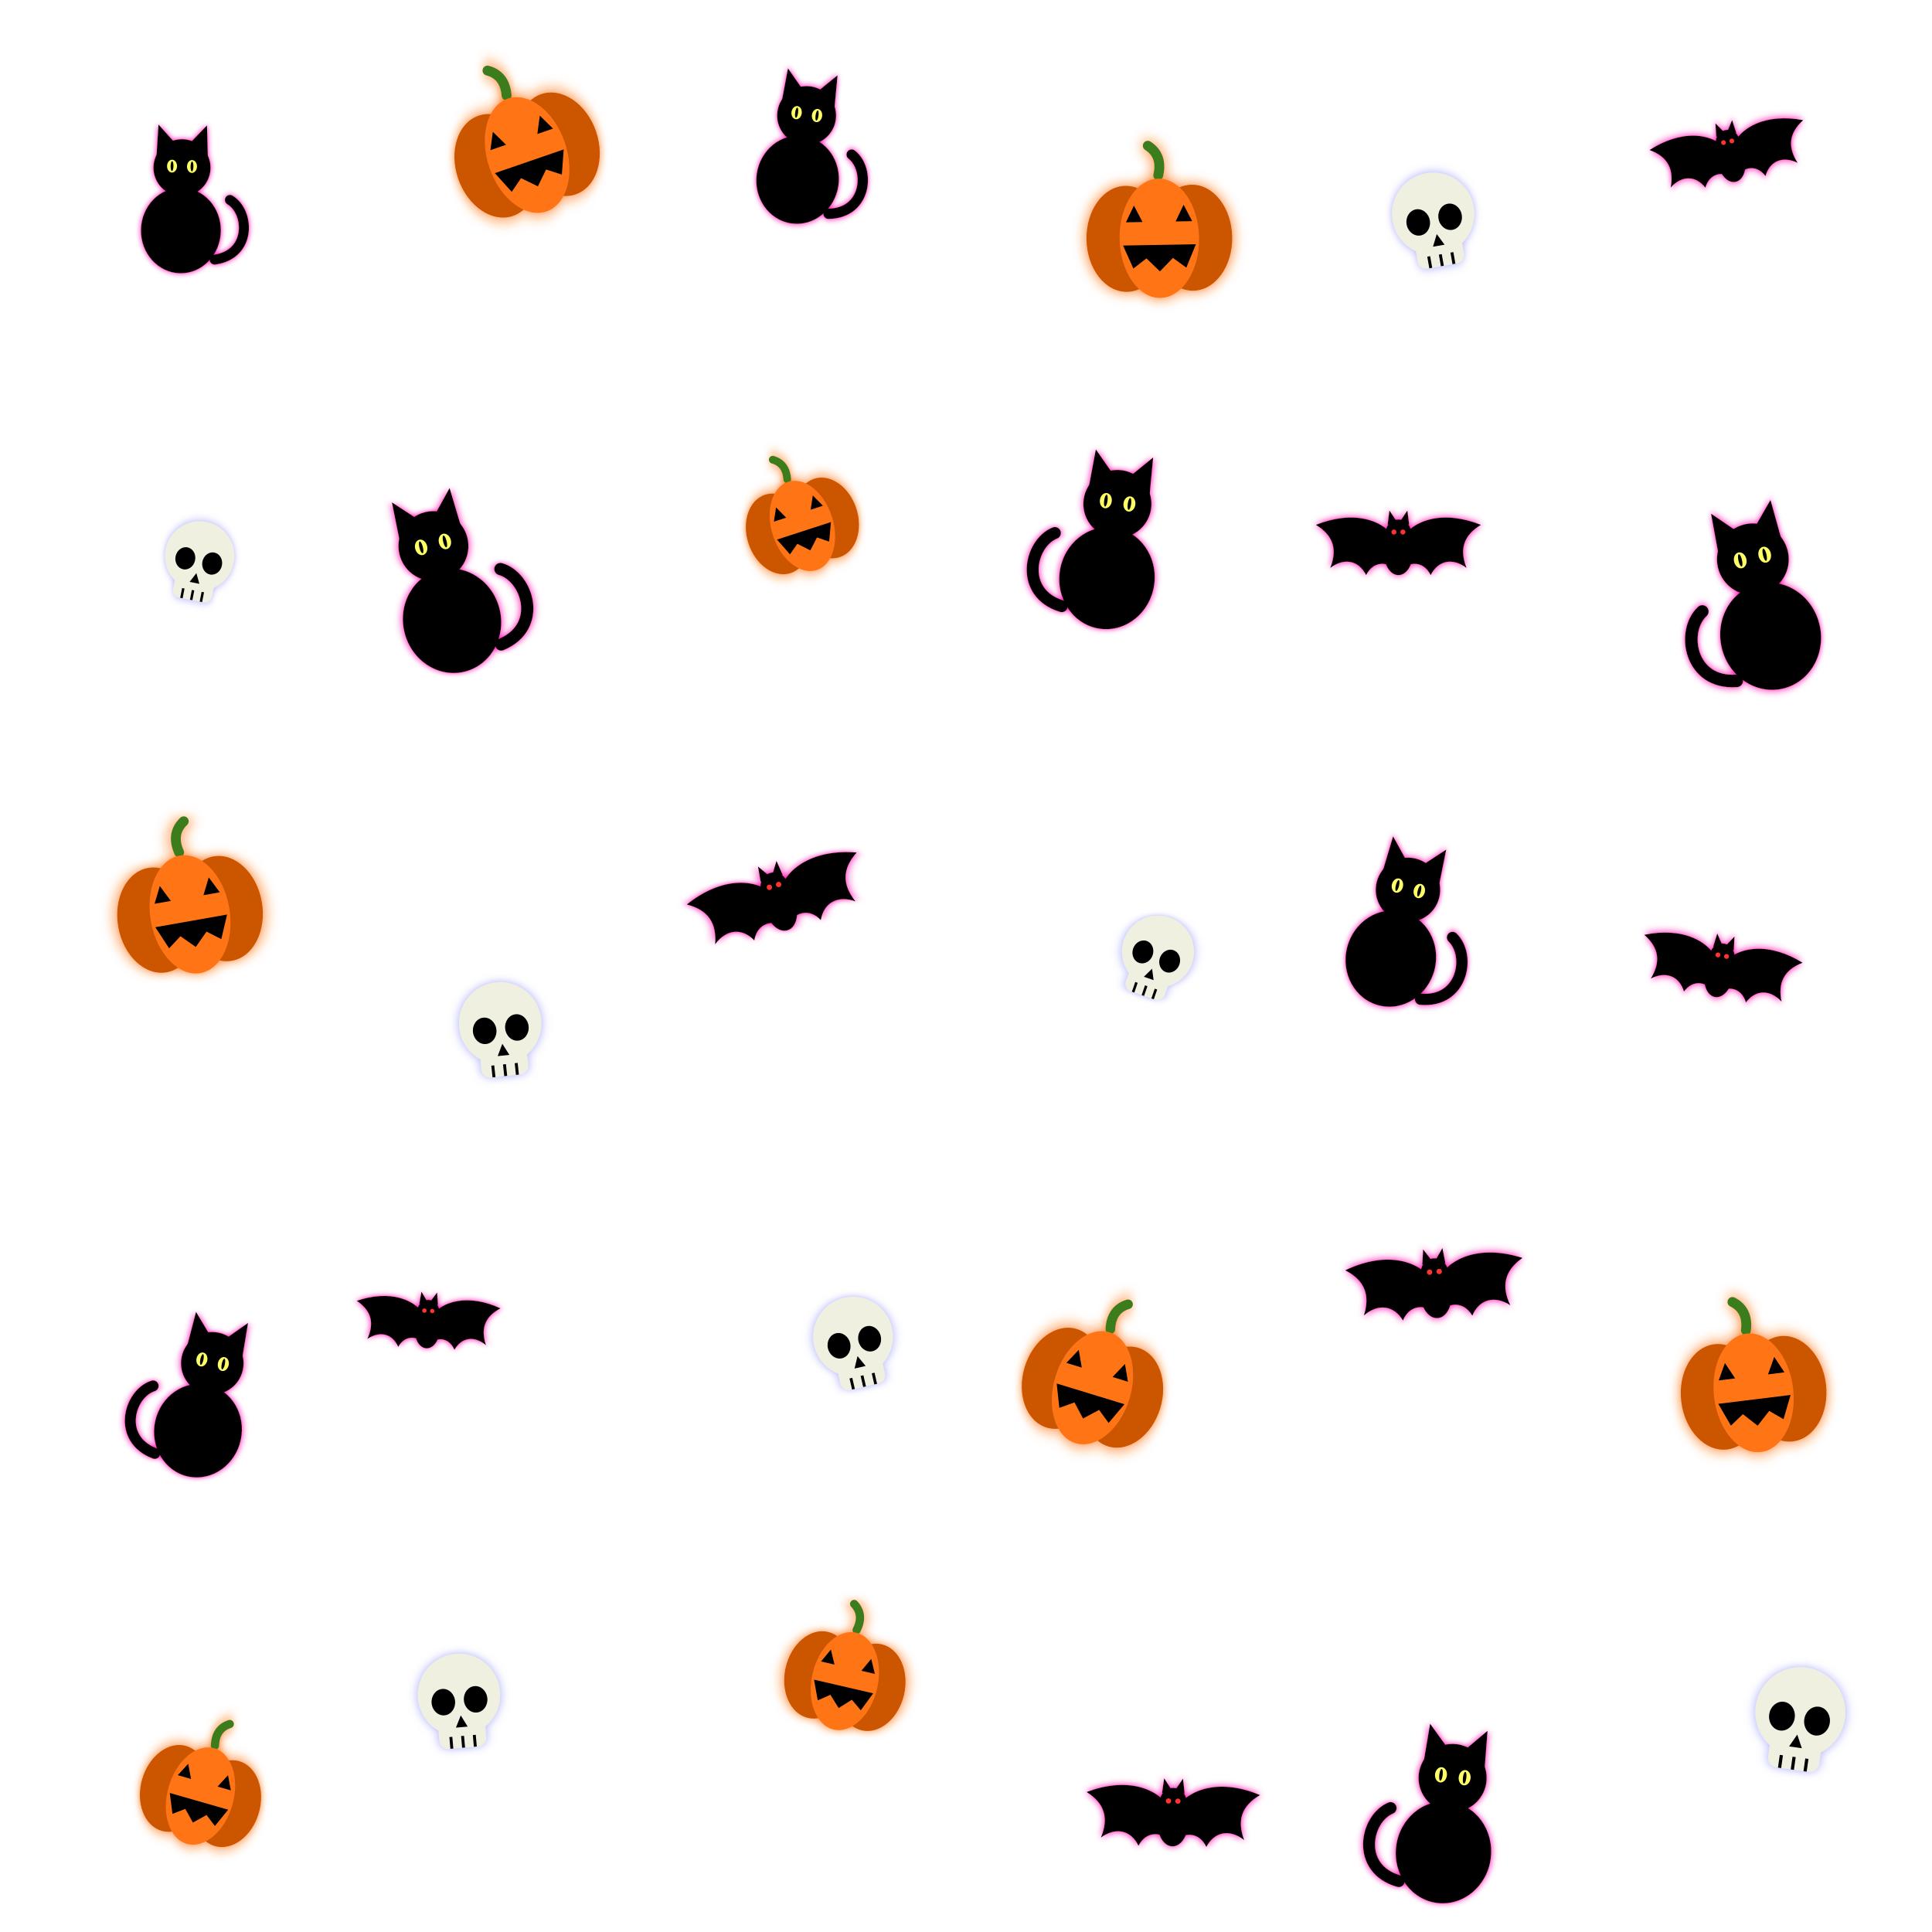
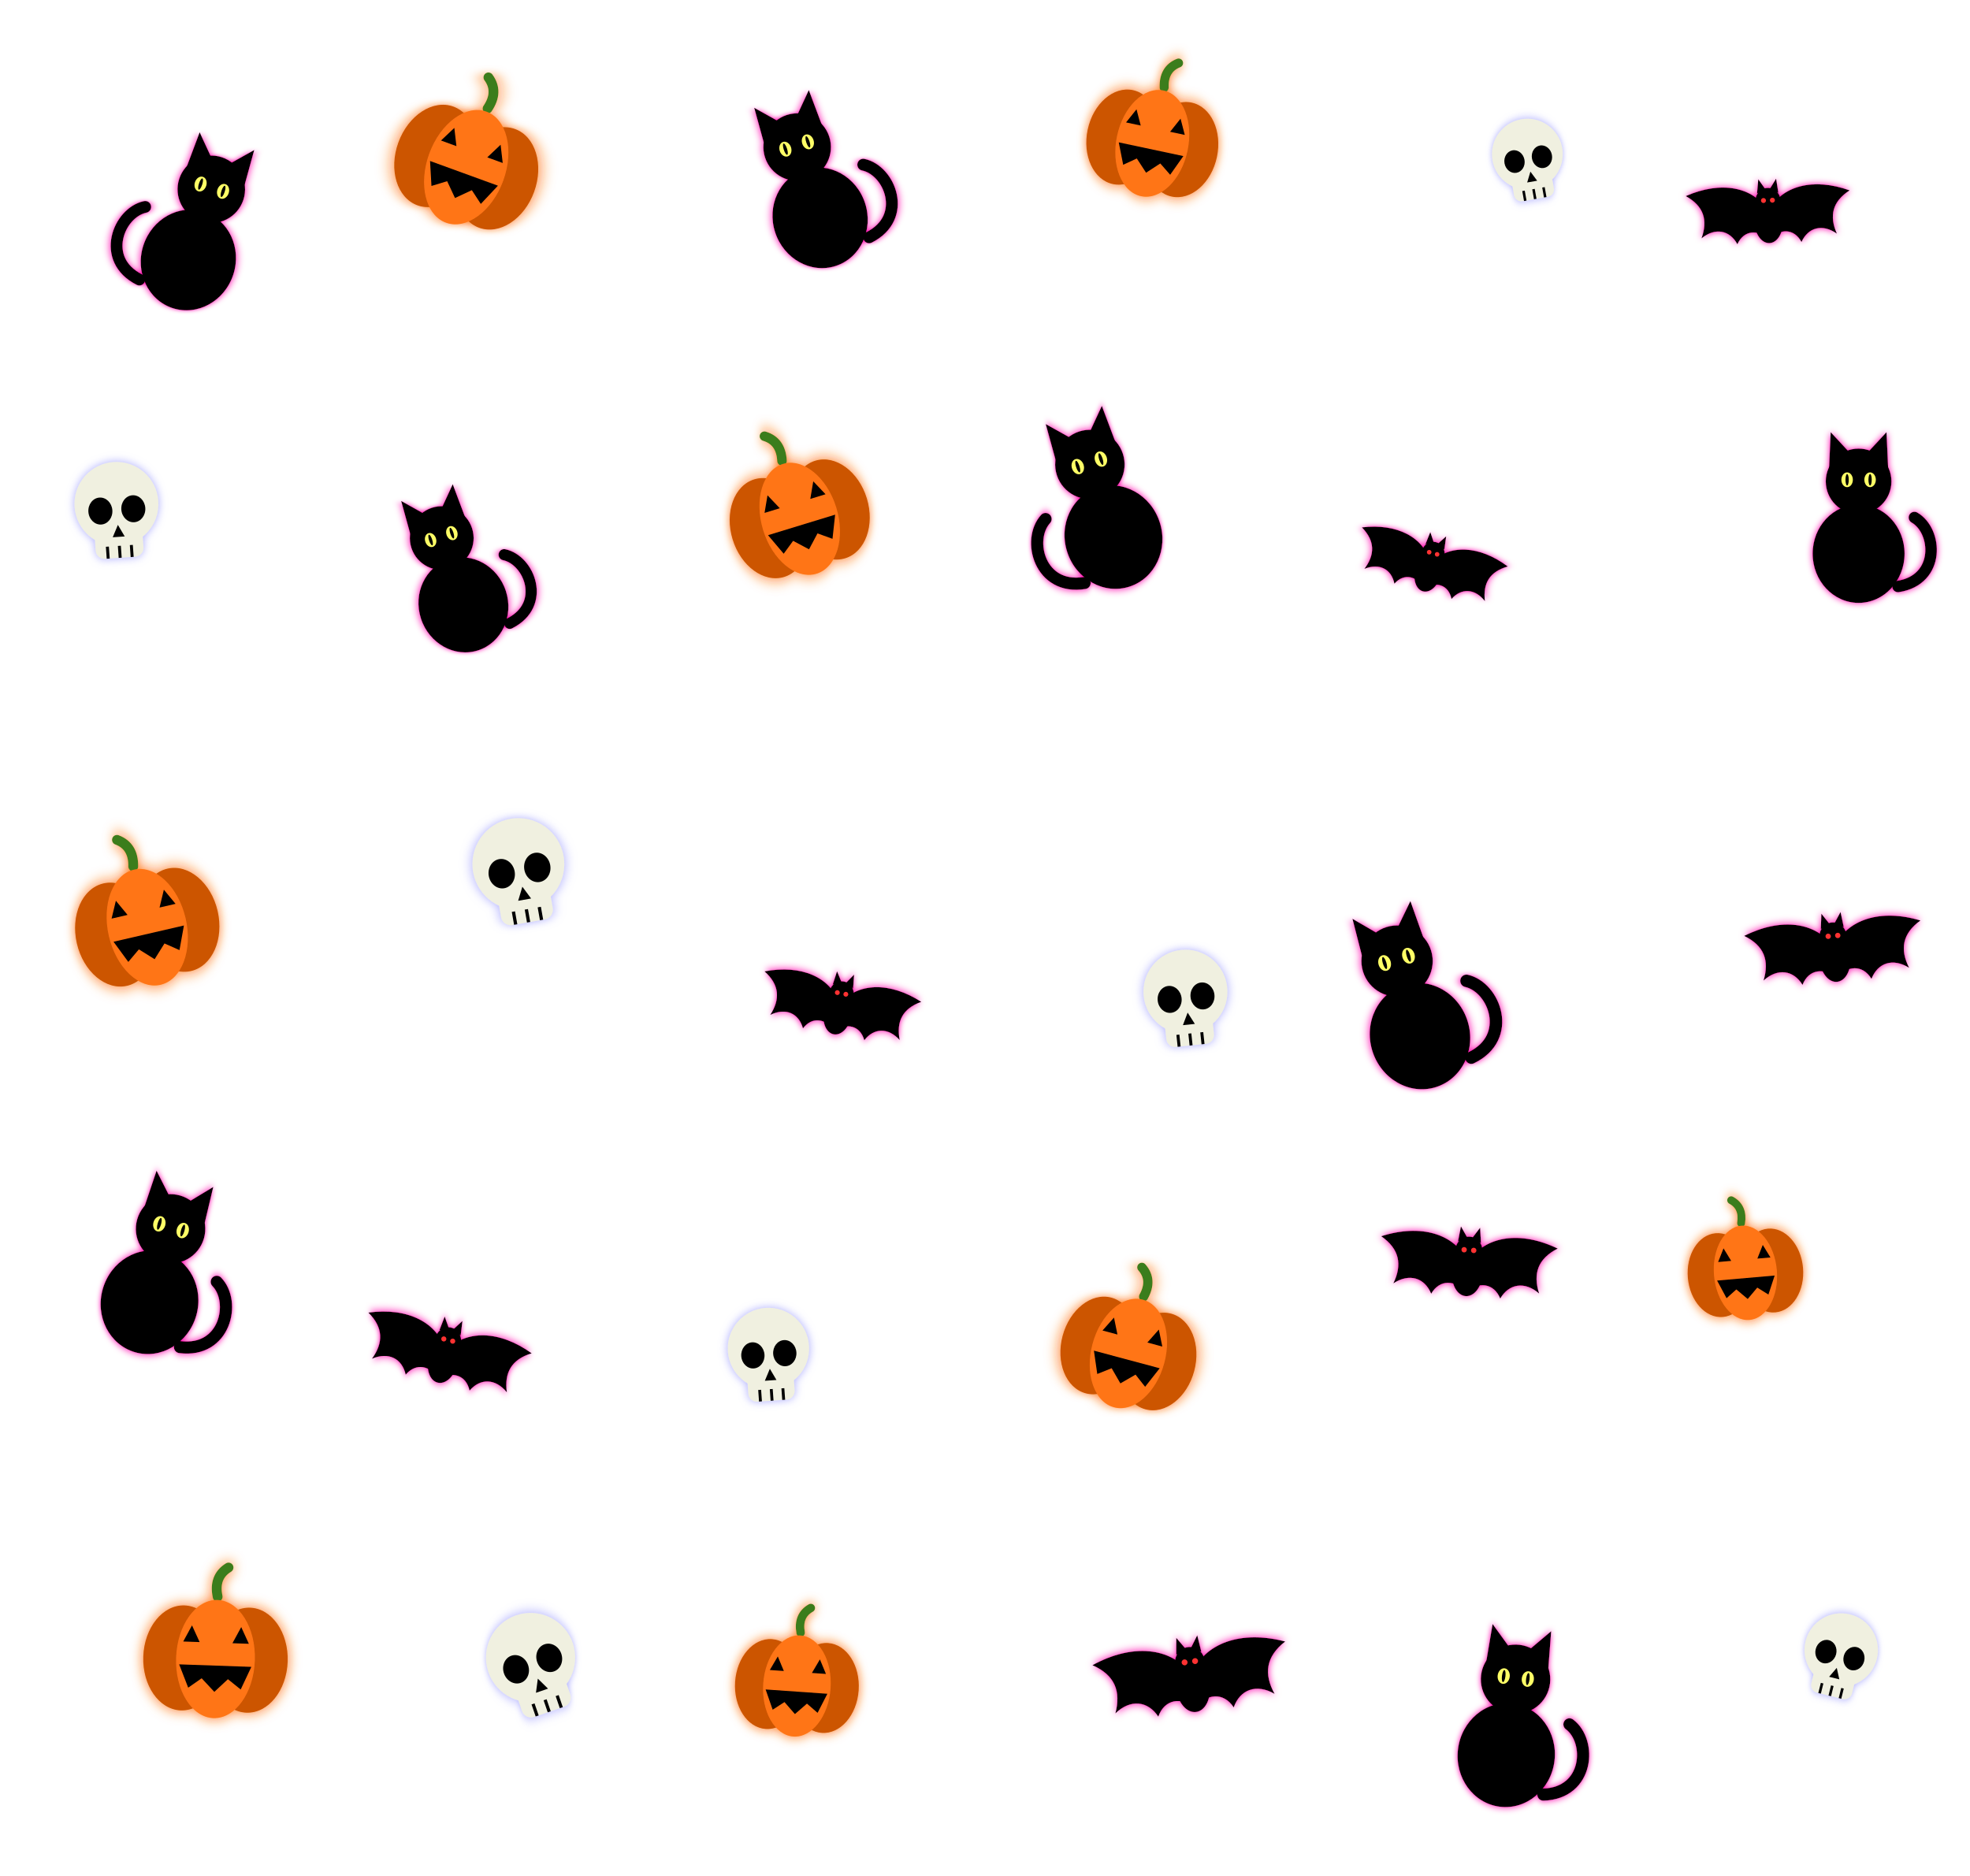
- <svg xmlns="http://www.w3.org/2000/svg" viewBox="0 0 420 420">
+ <svg xmlns="http://www.w3.org/2000/svg" viewBox="0 0 420 400">
  <defs>
    <filter id="cat-glow" x="-20%" y="-20%" width="140%" height="140%">
      <feDropShadow dx="0" dy="0" stdDeviation="2" flood-color="#ff00aa" />
    </filter>
    <filter id="pumpkin-glow" x="-30%" y="-30%" width="160%" height="160%">
      <feDropShadow dx="0" dy="0" stdDeviation="4" flood-color="#ff7518" />
    </filter>
    <filter id="skull-glow" x="-30%" y="-30%" width="160%" height="160%">
      <feDropShadow dx="0" dy="0" stdDeviation="3" flood-color="#aaaaff" />
    </filter>
    <g id="pumpkin" filter="url(#pumpkin-glow)">
      <path d="M50 22 C48 14 50 8 56 4" stroke="#3a7d1e" stroke-width="6" fill="none" stroke-linecap="round" />
      <ellipse cx="30" cy="60" rx="24" ry="32" fill="#cc5500" />
      <ellipse cx="70" cy="60" rx="24" ry="32" fill="#cc5500" />
      <ellipse cx="50" cy="60" rx="24" ry="36" fill="#ff7518" />
      <polygon points="30,50 40,50 35,40" fill="#000" />
      <polygon points="60,50 70,50 65,40" fill="#000" />
      <polygon points="28,64 72,64 66,78 58,72 50,80 42,72 34,78" fill="#000" />
    </g>
    <g id="cat" filter="url(#cat-glow)">
      <path d="M74 108 C100 104 98 74 84 66" stroke="#000" stroke-width="7" fill="none" stroke-linecap="round" />
      <ellipse cx="50" cy="88" rx="28" ry="30" fill="#000" />
      <circle cx="50" cy="44" r="20" fill="#000" />
      <polygon points="32,36 33,14 46,28" fill="#000" />
      <polygon points="54,28 67,14 68,36" fill="#000" />
      <ellipse cx="43" cy="43" rx="3.5" ry="4.5" fill="#ffff66" />
      <ellipse cx="57" cy="43" rx="3.5" ry="4.5" fill="#ffff66" />
      <ellipse cx="43" cy="43" rx="1" ry="3.5" fill="#000" />
      <ellipse cx="57" cy="43" rx="1" ry="3.5" fill="#000" />
    </g>
    <g id="bat" filter="url(#cat-glow)">
      <path d="M50 42 C42 28 24 24 4 32 C14 38 16 46 12 56 C20 50 28 52 32 60 C36 52 44 52 50 58 C56 52 64 52 68 60 C72 52 80 50 88 56 C84 46 86 38 96 32 C76 24 58 28 50 42 Z" fill="#000" />
      <ellipse cx="50" cy="48" rx="8" ry="12" fill="#000" />
      <circle cx="50" cy="36" r="7" fill="#000" />
      <polygon points="44,32 45,24 49,30" fill="#000" />
      <polygon points="51,30 55,24 56,32" fill="#000" />
      <circle cx="47.5" cy="36" r="1.4" fill="#ff3333" />
      <circle cx="52.5" cy="36" r="1.4" fill="#ff3333" />
    </g>
    <g id="skull" filter="url(#skull-glow)">
      <circle cx="50" cy="42" r="28" fill="#f0f0e0" />
      <rect x="34" y="56" width="32" height="22" rx="6" fill="#f0f0e0" />
      <ellipse cx="39" cy="46" rx="8" ry="9" fill="#000" />
      <ellipse cx="61" cy="46" rx="8" ry="9" fill="#000" />
      <polygon points="50,56 46,64 54,64" fill="#000" />
      <path d="M42 70 V78 M50 70 V78 M58 70 V78" stroke="#000" stroke-width="2" />
    </g>
  </defs>
-   <use href="#cat" transform="translate(41 43) rotate(1) scale(0.31 0.31) translate(-55 -65)" />
-   <use href="#cat" transform="translate(41 463) rotate(1) scale(0.31 0.31) translate(-55 -65)" />
-   <use href="#cat" transform="translate(461 43) rotate(1) scale(0.31 0.31) translate(-55 -65)" />
-   <use href="#cat" transform="translate(461 463) rotate(1) scale(0.31 0.31) translate(-55 -65)" />
-   <use href="#pumpkin" transform="translate(114 32) rotate(-19) scale(-0.36 0.36) translate(-50 -55)" />
-   <use href="#pumpkin" transform="translate(114 452) rotate(-19) scale(-0.36 0.36) translate(-50 -55)" />
-   <use href="#cat" transform="translate(176 32) rotate(8) scale(0.32 0.32) translate(-55 -65)" />
-   <use href="#cat" transform="translate(176 452) rotate(8) scale(0.32 0.32) translate(-55 -65)" />
-   <use href="#pumpkin" transform="translate(252 50) rotate(-1) scale(-0.36 0.36) translate(-50 -55)" />
-   <use href="#pumpkin" transform="translate(252 470) rotate(-1) scale(-0.36 0.36) translate(-50 -55)" />
-   <use href="#skull" transform="translate(312 49) rotate(-10) scale(-0.32 0.32) translate(-50 -50)" />
-   <use href="#skull" transform="translate(312 469) rotate(-10) scale(-0.32 0.32) translate(-50 -50)" />
-   <use href="#bat" transform="translate(376 33) rotate(-11) scale(-0.37 0.37) translate(-50 -42)" />
-   <use href="#bat" transform="translate(376 453) rotate(-11) scale(-0.37 0.37) translate(-50 -42)" />
-   <use href="#bat" transform="translate(-44 33) rotate(-11) scale(-0.37 0.37) translate(-50 -42)" />
-   <use href="#bat" transform="translate(-44 453) rotate(-11) scale(-0.37 0.37) translate(-50 -42)" />
-   <use href="#skull" transform="translate(43 123) rotate(11) scale(0.27 0.27) translate(-50 -50)" />
-   <use href="#skull" transform="translate(463 123) rotate(11) scale(0.27 0.27) translate(-50 -50)" />
-   <use href="#cat" transform="translate(98 126) rotate(-14) scale(0.38 0.38) translate(-55 -65)" />
-   <use href="#pumpkin" transform="translate(174 113) rotate(-18) scale(-0.28 0.28) translate(-50 -55)" />
-   <use href="#cat" transform="translate(240 117) rotate(8) scale(-0.37 0.37) translate(-55 -65)" />
-   <use href="#bat" transform="translate(304 118) rotate(0) scale(0.39 0.39) translate(-50 -42)" />
-   <use href="#cat" transform="translate(381 130) rotate(-13) scale(-0.39 0.39) translate(-55 -65)" />
-   <use href="#cat" transform="translate(-39 130) rotate(-13) scale(-0.39 0.39) translate(-55 -65)" />
-   <use href="#pumpkin" transform="translate(41 197) rotate(-10) scale(0.36 0.36) translate(-50 -55)" />
-   <use href="#pumpkin" transform="translate(461 197) rotate(-10) scale(0.36 0.36) translate(-50 -55)" />
-   <use href="#skull" transform="translate(109 225) rotate(-6) scale(0.32 0.32) translate(-50 -50)" />
-   <use href="#bat" transform="translate(169 195) rotate(-17) scale(0.42 0.42) translate(-50 -42)" />
-   <use href="#skull" transform="translate(251 209) rotate(19) scale(-0.28 0.28) translate(-50 -50)" />
-   <use href="#cat" transform="translate(306 201) rotate(14) scale(0.35 0.35) translate(-55 -65)" />
-   <use href="#bat" transform="translate(374 210) rotate(10) scale(0.38 0.38) translate(-50 -42)" />
-   <use href="#bat" transform="translate(-46 210) rotate(10) scale(0.38 0.38) translate(-50 -42)" />
-   <use href="#cat" transform="translate(43 303) rotate(12) scale(-0.34 0.34) translate(-55 -65)" />
-   <use href="#cat" transform="translate(463 303) rotate(12) scale(-0.34 0.34) translate(-55 -65)" />
-   <use href="#bat" transform="translate(93 287) rotate(3) scale(-0.34 0.34) translate(-50 -42)" />
-   <use href="#skull" transform="translate(186 293) rotate(-13) scale(0.31 0.31) translate(-50 -50)" />
-   <use href="#pumpkin" transform="translate(238 300) rotate(17) scale(0.35 0.35) translate(-50 -55)" />
-   <use href="#bat" transform="translate(312 279) rotate(-4) scale(-0.42 0.42) translate(-50 -42)" />
-   <use href="#pumpkin" transform="translate(381 301) rotate(-7) scale(-0.36 0.36) translate(-50 -55)" />
-   <use href="#pumpkin" transform="translate(-39 301) rotate(-7) scale(-0.36 0.36) translate(-50 -55)" />
-   <use href="#pumpkin" transform="translate(44 389) rotate(16) scale(0.3 0.3) translate(-50 -55)" />
-   <use href="#pumpkin" transform="translate(44 -31) rotate(16) scale(0.3 0.3) translate(-50 -55)" />
-   <use href="#pumpkin" transform="translate(464 389) rotate(16) scale(0.3 0.3) translate(-50 -55)" />
-   <use href="#pumpkin" transform="translate(464 -31) rotate(16) scale(0.3 0.3) translate(-50 -55)" />
-   <use href="#skull" transform="translate(100 371) rotate(-5) scale(0.32 0.32) translate(-50 -50)" />
-   <use href="#skull" transform="translate(100 -49) rotate(-5) scale(0.32 0.32) translate(-50 -50)" />
-   <use href="#pumpkin" transform="translate(184 364) rotate(13) scale(-0.3 0.3) translate(-50 -55)" />
-   <use href="#pumpkin" transform="translate(184 -56) rotate(13) scale(-0.3 0.3) translate(-50 -55)" />
-   <use href="#bat" transform="translate(255 394) rotate(1) scale(-0.41 0.41) translate(-50 -42)" />
-   <use href="#bat" transform="translate(255 -26) rotate(1) scale(-0.41 0.41) translate(-50 -42)" />
-   <use href="#cat" transform="translate(313 394) rotate(7) scale(-0.37 0.37) translate(-55 -65)" />
-   <use href="#cat" transform="translate(313 -26) rotate(7) scale(-0.37 0.37) translate(-55 -65)" />
-   <use href="#skull" transform="translate(391 375) rotate(8) scale(-0.35 0.35) translate(-50 -50)" />
-   <use href="#skull" transform="translate(391 -45) rotate(8) scale(-0.35 0.35) translate(-50 -50)" />
-   <use href="#skull" transform="translate(-29 375) rotate(8) scale(-0.35 0.35) translate(-50 -50)" />
-   <use href="#skull" transform="translate(-29 -45) rotate(8) scale(-0.35 0.35) translate(-50 -50)" />
+   <use href="#cat" transform="translate(41 47) rotate(18) scale(-0.36 0.36) translate(-55 -65)" />
+   <use href="#cat" transform="translate(41 447) rotate(18) scale(-0.36 0.36) translate(-55 -65)" />
+   <use href="#cat" transform="translate(461 47) rotate(18) scale(-0.36 0.36) translate(-55 -65)" />
+   <use href="#cat" transform="translate(461 447) rotate(18) scale(-0.36 0.36) translate(-55 -65)" />
+   <use href="#pumpkin" transform="translate(100 34) rotate(20) scale(-0.35 0.35) translate(-50 -55)" />
+   <use href="#pumpkin" transform="translate(100 434) rotate(20) scale(-0.35 0.35) translate(-50 -55)" />
+   <use href="#cat" transform="translate(174 38) rotate(-18) scale(0.36 0.36) translate(-55 -65)" />
+   <use href="#cat" transform="translate(174 438) rotate(-18) scale(0.36 0.36) translate(-55 -65)" />
+   <use href="#pumpkin" transform="translate(246 29) rotate(12) scale(0.32 0.32) translate(-50 -55)" />
+   <use href="#pumpkin" transform="translate(246 429) rotate(12) scale(0.32 0.32) translate(-50 -55)" />
+   <use href="#skull" transform="translate(326 35) rotate(-10) scale(-0.27 0.27) translate(-50 -50)" />
+   <use href="#skull" transform="translate(326 435) rotate(-10) scale(-0.27 0.27) translate(-50 -50)" />
+   <use href="#bat" transform="translate(377 45) rotate(-2) scale(0.38 0.38) translate(-50 -42)" />
+   <use href="#bat" transform="translate(377 445) rotate(-2) scale(0.38 0.38) translate(-50 -42)" />
+   <use href="#bat" transform="translate(-43 45) rotate(-2) scale(0.38 0.38) translate(-50 -42)" />
+   <use href="#bat" transform="translate(-43 445) rotate(-2) scale(0.38 0.38) translate(-50 -42)" />
+   <use href="#skull" transform="translate(25 110) rotate(-4) scale(-0.32 0.32) translate(-50 -50)" />
+   <use href="#skull" transform="translate(445 110) rotate(-4) scale(-0.32 0.32) translate(-50 -50)" />
+   <use href="#cat" transform="translate(98 121) rotate(-18) scale(0.34 0.34) translate(-55 -65)" />
+   <use href="#pumpkin" transform="translate(170 109) rotate(-17) scale(-0.34 0.34) translate(-50 -55)" />
+   <use href="#cat" transform="translate(233 107) rotate(-18) scale(-0.37 0.37) translate(-55 -65)" />
+   <use href="#bat" transform="translate(305 120) rotate(15) scale(-0.35 0.35) translate(-50 -42)" />
+   <use href="#cat" transform="translate(398 110) rotate(0) scale(0.35 0.35) translate(-55 -65)" />
+   <use href="#cat" transform="translate(-22 110) rotate(0) scale(0.35 0.35) translate(-55 -65)" />
+   <use href="#pumpkin" transform="translate(31 196) rotate(-13) scale(-0.35 0.35) translate(-50 -55)" />
+   <use href="#pumpkin" transform="translate(451 196) rotate(-13) scale(-0.35 0.35) translate(-50 -55)" />
+   <use href="#skull" transform="translate(111 187) rotate(-10) scale(0.35 0.35) translate(-50 -50)" />
+   <use href="#bat" transform="translate(179 214) rotate(11) scale(0.37 0.37) translate(-50 -42)" />
+   <use href="#skull" transform="translate(253 214) rotate(-6) scale(0.32 0.32) translate(-50 -50)" />
+   <use href="#cat" transform="translate(302 212) rotate(-17) scale(0.38 0.38) translate(-55 -65)" />
+   <use href="#bat" transform="translate(391 202) rotate(-5) scale(-0.41 0.41) translate(-50 -42)" />
+   <use href="#bat" transform="translate(-29 202) rotate(-5) scale(-0.41 0.41) translate(-50 -42)" />
+   <use href="#cat" transform="translate(36 270) rotate(16) scale(0.37 0.37) translate(-55 -65)" />
+   <use href="#cat" transform="translate(456 270) rotate(16) scale(0.37 0.37) translate(-55 -65)" />
+   <use href="#bat" transform="translate(95 288) rotate(14) scale(0.39 0.39) translate(-50 -42)" />
+   <use href="#skull" transform="translate(164 290) rotate(-4) scale(0.31 0.31) translate(-50 -50)" />
+   <use href="#pumpkin" transform="translate(241 287) rotate(15) scale(-0.33 0.33) translate(-50 -55)" />
+   <use href="#bat" transform="translate(313 269) rotate(4) scale(-0.41 0.41) translate(-50 -42)" />
+   <use href="#pumpkin" transform="translate(372 270) rotate(-5) scale(-0.28 0.28) translate(-50 -55)" />
+   <use href="#pumpkin" transform="translate(-48 270) rotate(-5) scale(-0.28 0.28) translate(-50 -55)" />
+   <use href="#pumpkin" transform="translate(46 352) rotate(2) scale(0.35 0.35) translate(-50 -55)" />
+   <use href="#pumpkin" transform="translate(46 -48) rotate(2) scale(0.35 0.35) translate(-50 -55)" />
+   <use href="#pumpkin" transform="translate(466 352) rotate(2) scale(0.35 0.35) translate(-50 -55)" />
+   <use href="#pumpkin" transform="translate(466 -48) rotate(2) scale(0.35 0.35) translate(-50 -55)" />
+   <use href="#skull" transform="translate(114 356) rotate(-19) scale(-0.34 0.34) translate(-50 -50)" />
+   <use href="#skull" transform="translate(114 -44) rotate(-19) scale(-0.34 0.34) translate(-50 -50)" />
+   <use href="#pumpkin" transform="translate(170 358) rotate(4) scale(0.3 0.3) translate(-50 -55)" />
+   <use href="#pumpkin" transform="translate(170 -42) rotate(4) scale(0.3 0.3) translate(-50 -55)" />
+   <use href="#bat" transform="translate(254 357) rotate(-7) scale(-0.45 0.45) translate(-50 -42)" />
+   <use href="#bat" transform="translate(254 -43) rotate(-7) scale(-0.45 0.45) translate(-50 -42)" />
+   <use href="#cat" transform="translate(324 366) rotate(7) scale(0.37 0.37) translate(-55 -65)" />
+   <use href="#cat" transform="translate(324 -34) rotate(7) scale(0.37 0.37) translate(-55 -65)" />
+   <use href="#skull" transform="translate(392 354) rotate(14) scale(0.28 0.28) translate(-50 -50)" />
+   <use href="#skull" transform="translate(392 -46) rotate(14) scale(0.28 0.28) translate(-50 -50)" />
+   <use href="#skull" transform="translate(-28 354) rotate(14) scale(0.28 0.28) translate(-50 -50)" />
+   <use href="#skull" transform="translate(-28 -46) rotate(14) scale(0.28 0.28) translate(-50 -50)" />
</svg>
